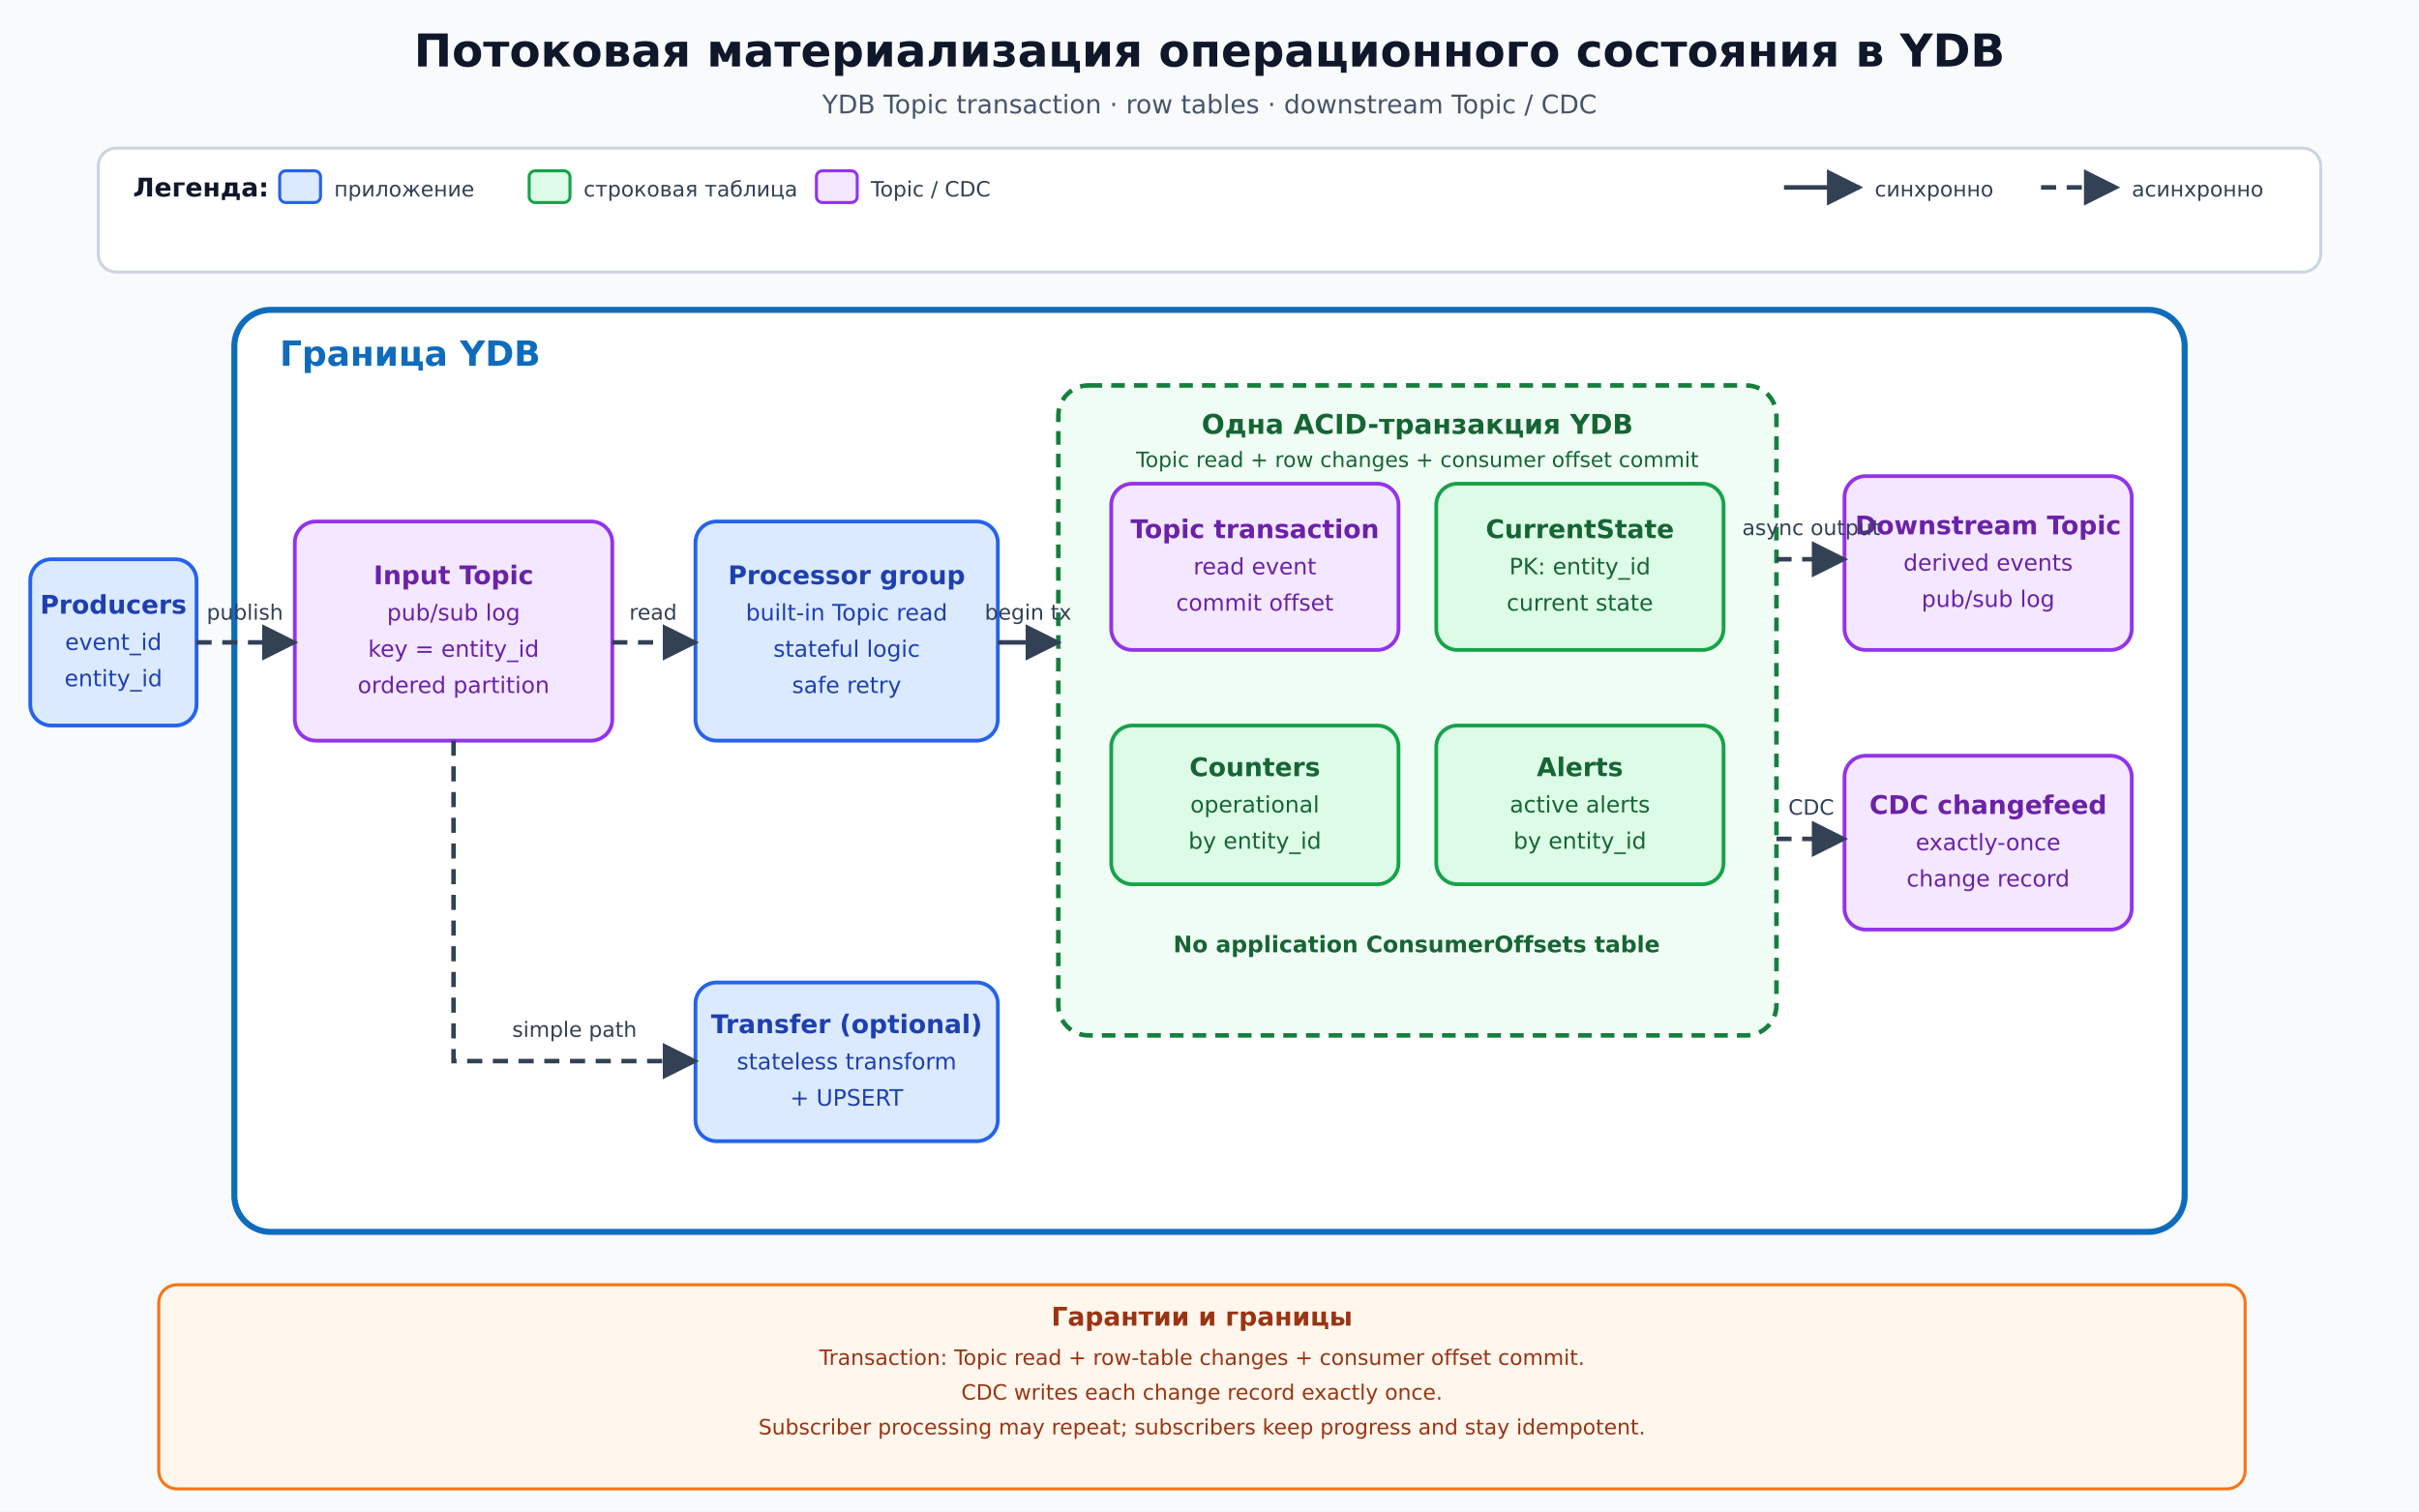
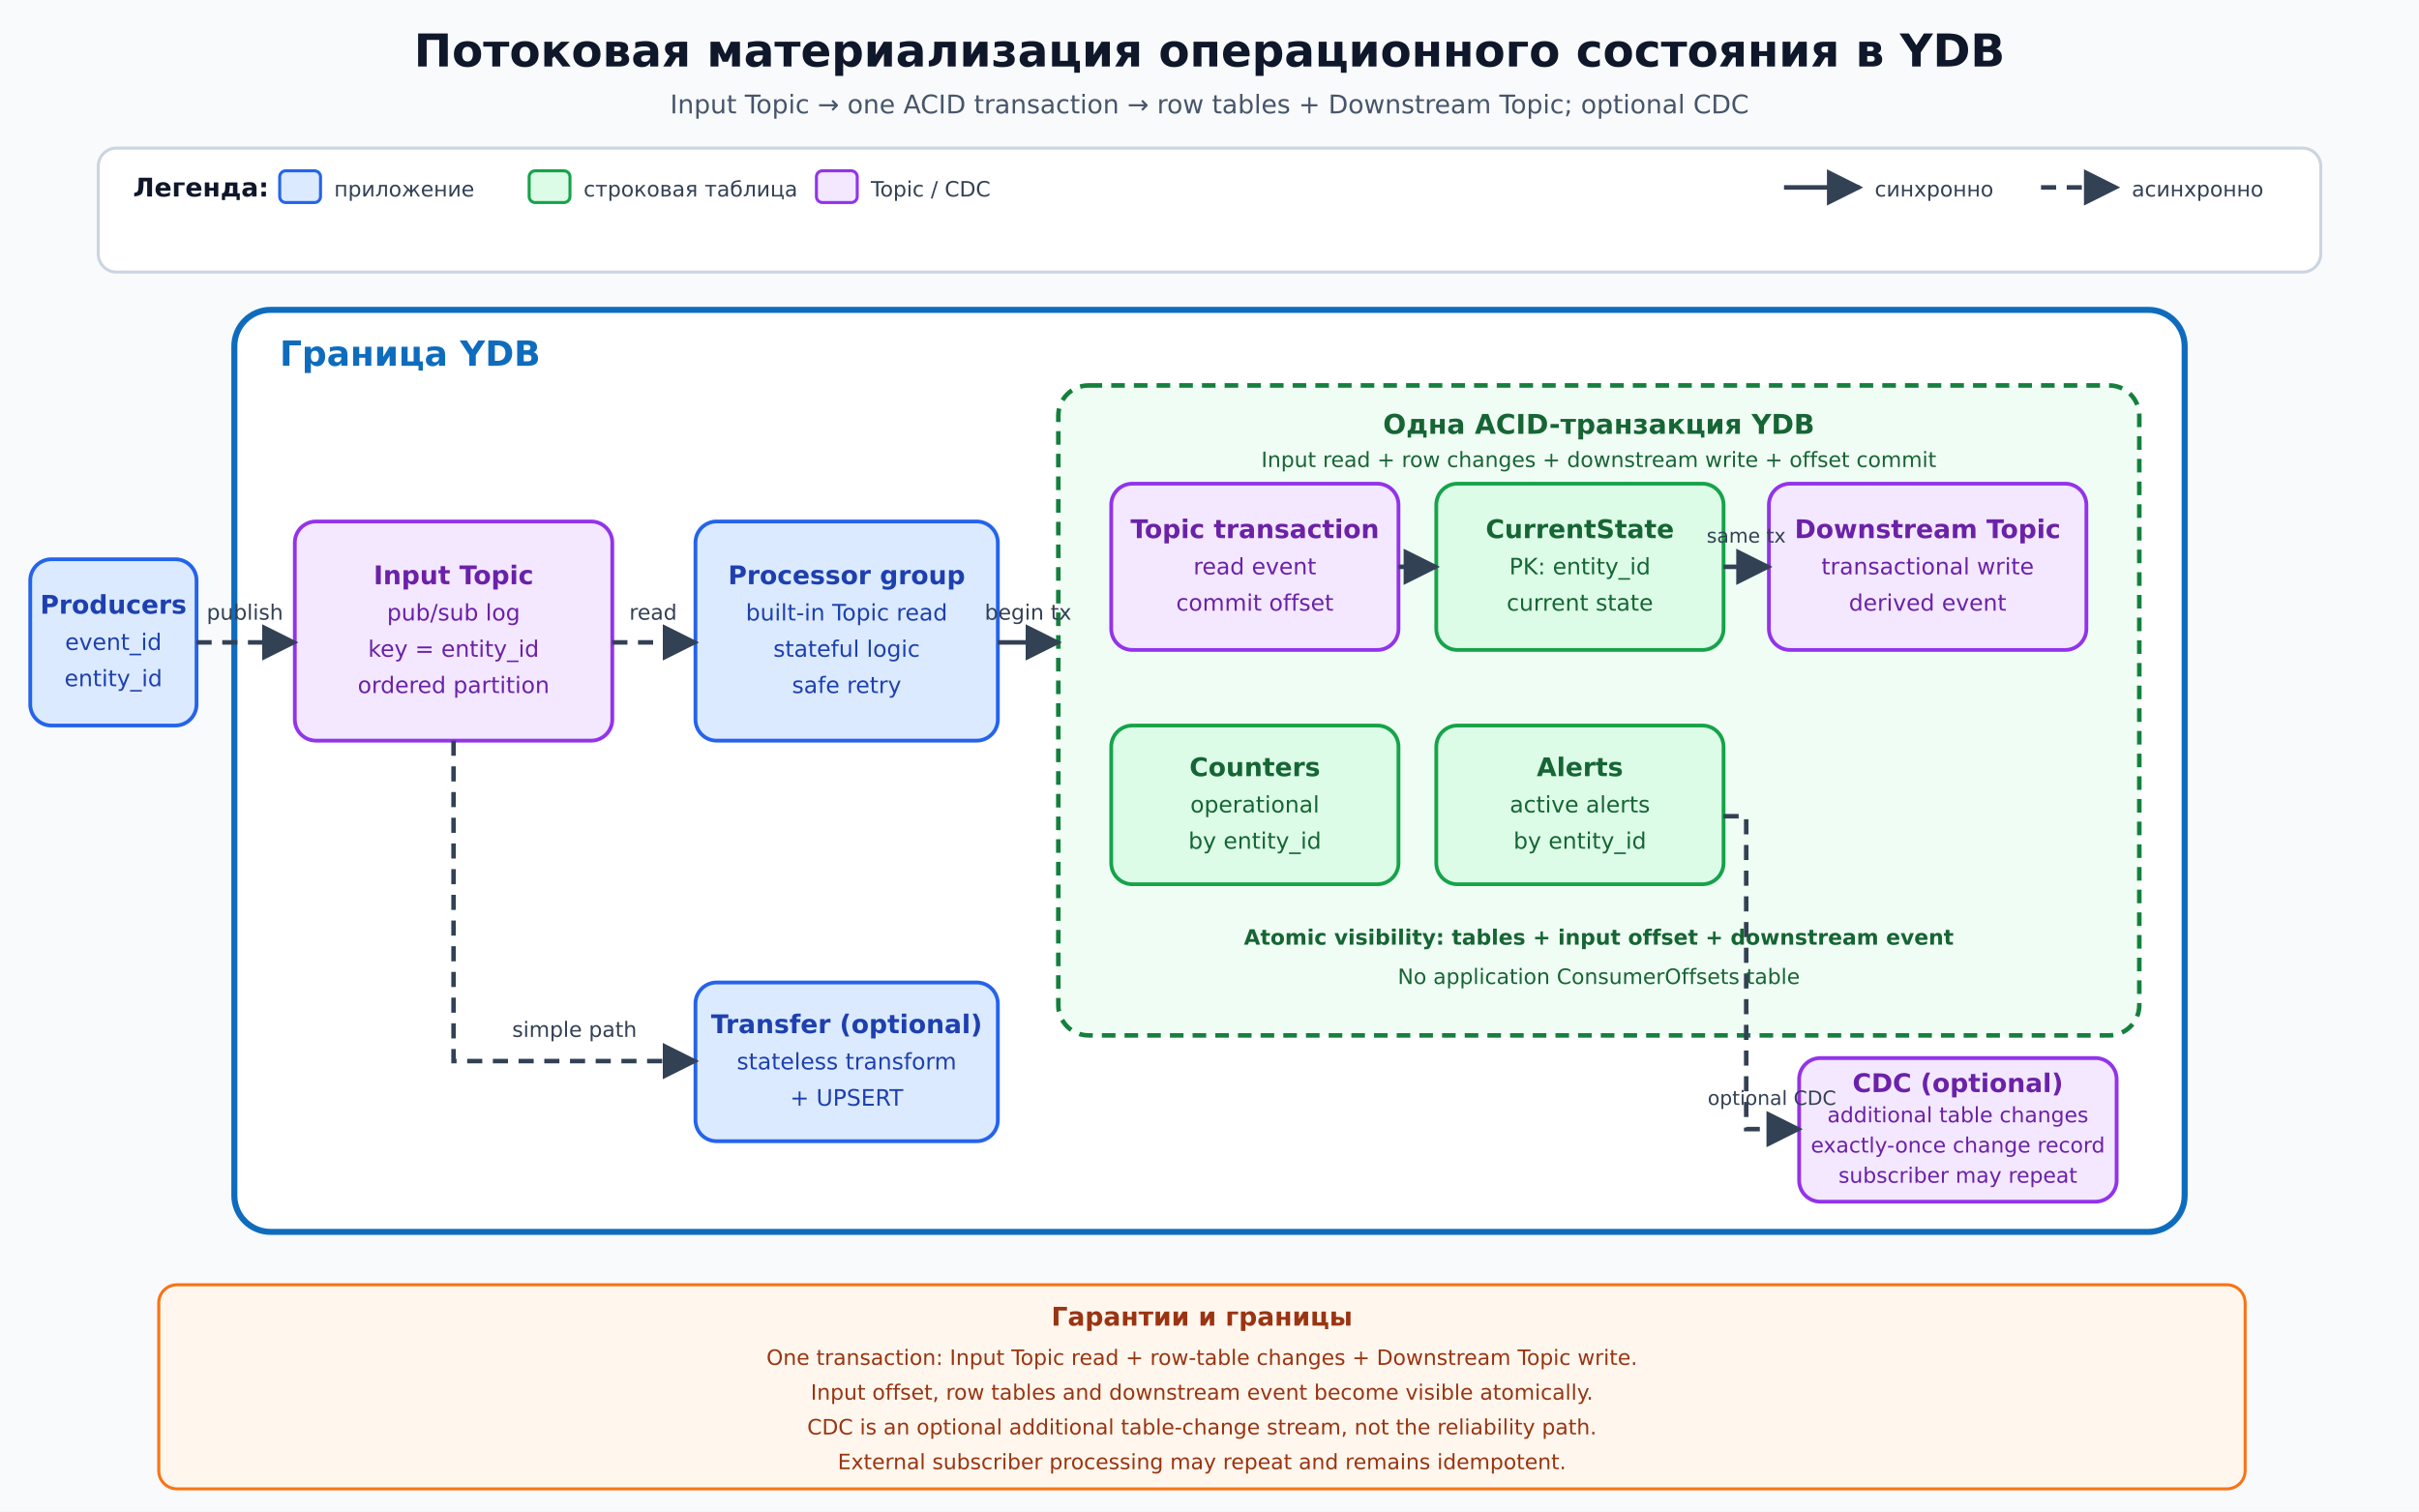
<svg xmlns="http://www.w3.org/2000/svg" version="1.1" viewBox="0 0 1600 1000" role="img" aria-labelledby="title desc">
  <defs>
    <marker id="arrow" viewBox="0 0 10 10" refX="9" refY="5" markerWidth="8" markerHeight="8" orient="auto">
      <path d="M 0 0 L 10 5 L 0 10 z" fill="#334155" />
    </marker>
  </defs>
  <rect x="0" y="0" width="1600" height="1000" fill="#f8fafc" />
  <text x="800" y="44" text-anchor="middle" font-family="DejaVu Sans, Arial, sans-serif" font-size="30" font-weight="bold" fill="#0f172a">Потоковая материализация операционного состояния в YDB</text>
-   <text x="800" y="75" text-anchor="middle" font-family="DejaVu Sans, Arial, sans-serif" font-size="17" fill="#475569">YDB Topic transaction · row tables · downstream Topic / CDC</text>
+   <text x="800" y="75" text-anchor="middle" font-family="DejaVu Sans, Arial, sans-serif" font-size="17" fill="#475569">Input Topic → one ACID transaction → row tables + Downstream Topic; optional CDC</text>
  <rect x="65" y="98" width="1470" height="82" rx="12" fill="#ffffff" stroke="#cbd5e1" stroke-width="2" />
  <text x="88" y="130" text-anchor="start" font-family="DejaVu Sans, Arial, sans-serif" font-size="17" font-weight="bold" fill="#0f172a">Легенда:</text>
  <rect x="185" y="113" width="27" height="21" rx="4" fill="#dbeafe" stroke="#2563eb" stroke-width="2" />
  <text x="221" y="130" text-anchor="start" font-family="DejaVu Sans, Arial, sans-serif" font-size="14" fill="#334155">приложение</text>
  <rect x="350" y="113" width="27" height="21" rx="4" fill="#dcfce7" stroke="#16a34a" stroke-width="2" />
  <text x="386" y="130" text-anchor="start" font-family="DejaVu Sans, Arial, sans-serif" font-size="14" fill="#334155">строковая таблица</text>
  <rect x="540" y="113" width="27" height="21" rx="4" fill="#f3e8ff" stroke="#9333ea" stroke-width="2" />
  <text x="576" y="130" text-anchor="start" font-family="DejaVu Sans, Arial, sans-serif" font-size="14" fill="#334155">Topic / CDC</text>
  <path d="M 1180 124 L 1230 124" fill="none" stroke="#334155" stroke-width="3" marker-end="url(#arrow)" />
  <text x="1240" y="130" text-anchor="start" font-family="DejaVu Sans, Arial, sans-serif" font-size="14" fill="#334155">синхронно</text>
  <path d="M 1350 124 L 1400 124" fill="none" stroke="#334155" stroke-width="3" stroke-dasharray="10 7" marker-end="url(#arrow)" />
  <text x="1410" y="130" text-anchor="start" font-family="DejaVu Sans, Arial, sans-serif" font-size="14" fill="#334155">асинхронно</text>
  <rect x="155" y="205" width="1290" height="610" rx="24" fill="#ffffff" stroke="#0f6cbd" stroke-width="4" />
  <text x="185" y="242" text-anchor="start" font-family="DejaVu Sans, Arial, sans-serif" font-size="23" font-weight="bold" fill="#0f6cbd">Граница YDB</text>
-   <rect x="700" y="255" width="475" height="430" rx="20" fill="#f0fdf4" stroke="#15803d" stroke-width="3" stroke-dasharray="9 6" />
-   <text x="937.5" y="287" text-anchor="middle" font-family="DejaVu Sans, Arial, sans-serif" font-size="18" font-weight="bold" fill="#166534">Одна ACID-транзакция YDB</text>
-   <text x="937.5" y="309" text-anchor="middle" font-family="DejaVu Sans, Arial, sans-serif" font-size="14" fill="#166534">Topic read + row changes + consumer offset commit</text>
+   <rect x="700" y="255" width="715" height="430" rx="20" fill="#f0fdf4" stroke="#15803d" stroke-width="3" stroke-dasharray="9 6" />
+   <text x="1057.5" y="287" text-anchor="middle" font-family="DejaVu Sans, Arial, sans-serif" font-size="18" font-weight="bold" fill="#166534">Одна ACID-транзакция YDB</text>
+   <text x="1057.5" y="309" text-anchor="middle" font-family="DejaVu Sans, Arial, sans-serif" font-size="14" fill="#166534">Input read + row changes + downstream write + offset commit</text>
  <rect x="20" y="370" width="110" height="110" rx="14" fill="#dbeafe" stroke="#2563eb" stroke-width="2.5" />
  <text x="75.0" y="406.0" text-anchor="middle" font-family="DejaVu Sans, Arial, sans-serif" font-size="17" font-weight="bold" fill="#1e40af">Producers</text>
  <text x="75.0" y="430.0" text-anchor="middle" font-family="DejaVu Sans, Arial, sans-serif" font-size="15" fill="#1e40af">event_id</text>
  <text x="75.0" y="454.0" text-anchor="middle" font-family="DejaVu Sans, Arial, sans-serif" font-size="15" fill="#1e40af">entity_id</text>
  <rect x="195" y="345" width="210" height="145" rx="14" fill="#f3e8ff" stroke="#9333ea" stroke-width="2.5" />
  <text x="300.0" y="386.5" text-anchor="middle" font-family="DejaVu Sans, Arial, sans-serif" font-size="17" font-weight="bold" fill="#6b21a8">Input Topic</text>
  <text x="300.0" y="410.5" text-anchor="middle" font-family="DejaVu Sans, Arial, sans-serif" font-size="15" fill="#6b21a8">pub/sub log</text>
  <text x="300.0" y="434.5" text-anchor="middle" font-family="DejaVu Sans, Arial, sans-serif" font-size="15" fill="#6b21a8">key = entity_id</text>
  <text x="300.0" y="458.5" text-anchor="middle" font-family="DejaVu Sans, Arial, sans-serif" font-size="15" fill="#6b21a8">ordered partition</text>
  <rect x="460" y="345" width="200" height="145" rx="14" fill="#dbeafe" stroke="#2563eb" stroke-width="2.5" />
  <text x="560.0" y="386.5" text-anchor="middle" font-family="DejaVu Sans, Arial, sans-serif" font-size="17" font-weight="bold" fill="#1e40af">Processor group</text>
  <text x="560.0" y="410.5" text-anchor="middle" font-family="DejaVu Sans, Arial, sans-serif" font-size="15" fill="#1e40af">built-in Topic read</text>
  <text x="560.0" y="434.5" text-anchor="middle" font-family="DejaVu Sans, Arial, sans-serif" font-size="15" fill="#1e40af">stateful logic</text>
  <text x="560.0" y="458.5" text-anchor="middle" font-family="DejaVu Sans, Arial, sans-serif" font-size="15" fill="#1e40af">safe retry</text>
  <rect x="735" y="320" width="190" height="110" rx="14" fill="#f3e8ff" stroke="#9333ea" stroke-width="2.5" />
  <text x="830.0" y="356.0" text-anchor="middle" font-family="DejaVu Sans, Arial, sans-serif" font-size="17" font-weight="bold" fill="#6b21a8">Topic transaction</text>
  <text x="830.0" y="380.0" text-anchor="middle" font-family="DejaVu Sans, Arial, sans-serif" font-size="15" fill="#6b21a8">read event</text>
  <text x="830.0" y="404.0" text-anchor="middle" font-family="DejaVu Sans, Arial, sans-serif" font-size="15" fill="#6b21a8">commit offset</text>
  <rect x="950" y="320" width="190" height="110" rx="14" fill="#dcfce7" stroke="#16a34a" stroke-width="2.5" />
  <text x="1045.0" y="356.0" text-anchor="middle" font-family="DejaVu Sans, Arial, sans-serif" font-size="17" font-weight="bold" fill="#166534">CurrentState</text>
  <text x="1045.0" y="380.0" text-anchor="middle" font-family="DejaVu Sans, Arial, sans-serif" font-size="15" fill="#166534">PK: entity_id</text>
  <text x="1045.0" y="404.0" text-anchor="middle" font-family="DejaVu Sans, Arial, sans-serif" font-size="15" fill="#166534">current state</text>
  <rect x="735" y="480" width="190" height="105" rx="14" fill="#dcfce7" stroke="#16a34a" stroke-width="2.5" />
  <text x="830.0" y="513.5" text-anchor="middle" font-family="DejaVu Sans, Arial, sans-serif" font-size="17" font-weight="bold" fill="#166534">Counters</text>
  <text x="830.0" y="537.5" text-anchor="middle" font-family="DejaVu Sans, Arial, sans-serif" font-size="15" fill="#166534">operational</text>
  <text x="830.0" y="561.5" text-anchor="middle" font-family="DejaVu Sans, Arial, sans-serif" font-size="15" fill="#166534">by entity_id</text>
  <rect x="950" y="480" width="190" height="105" rx="14" fill="#dcfce7" stroke="#16a34a" stroke-width="2.5" />
  <text x="1045.0" y="513.5" text-anchor="middle" font-family="DejaVu Sans, Arial, sans-serif" font-size="17" font-weight="bold" fill="#166534">Alerts</text>
  <text x="1045.0" y="537.5" text-anchor="middle" font-family="DejaVu Sans, Arial, sans-serif" font-size="15" fill="#166534">active alerts</text>
  <text x="1045.0" y="561.5" text-anchor="middle" font-family="DejaVu Sans, Arial, sans-serif" font-size="15" fill="#166534">by entity_id</text>
-   <text x="937" y="630" text-anchor="middle" font-family="DejaVu Sans, Arial, sans-serif" font-size="15" font-weight="bold" fill="#166534">No application ConsumerOffsets table</text>
-   <rect x="1220" y="315" width="190" height="115" rx="14" fill="#f3e8ff" stroke="#9333ea" stroke-width="2.5" />
-   <text x="1315.0" y="353.5" text-anchor="middle" font-family="DejaVu Sans, Arial, sans-serif" font-size="17" font-weight="bold" fill="#6b21a8">Downstream Topic</text>
-   <text x="1315.0" y="377.5" text-anchor="middle" font-family="DejaVu Sans, Arial, sans-serif" font-size="15" fill="#6b21a8">derived events</text>
-   <text x="1315.0" y="401.5" text-anchor="middle" font-family="DejaVu Sans, Arial, sans-serif" font-size="15" fill="#6b21a8">pub/sub log</text>
-   <rect x="1220" y="500" width="190" height="115" rx="14" fill="#f3e8ff" stroke="#9333ea" stroke-width="2.5" />
-   <text x="1315.0" y="538.5" text-anchor="middle" font-family="DejaVu Sans, Arial, sans-serif" font-size="17" font-weight="bold" fill="#6b21a8">CDC changefeed</text>
-   <text x="1315.0" y="562.5" text-anchor="middle" font-family="DejaVu Sans, Arial, sans-serif" font-size="15" fill="#6b21a8">exactly-once</text>
-   <text x="1315.0" y="586.5" text-anchor="middle" font-family="DejaVu Sans, Arial, sans-serif" font-size="15" fill="#6b21a8">change record</text>
+   <text x="1057.5" y="625" text-anchor="middle" font-family="DejaVu Sans, Arial, sans-serif" font-size="14" font-weight="bold" fill="#166534">Atomic visibility: tables + input offset + downstream event</text>
+   <text x="1057.5" y="651" text-anchor="middle" font-family="DejaVu Sans, Arial, sans-serif" font-size="14" fill="#166534">No application ConsumerOffsets table</text>
+   <rect x="1170" y="320" width="210" height="110" rx="14" fill="#f3e8ff" stroke="#9333ea" stroke-width="2.5" />
+   <text x="1275.0" y="356.0" text-anchor="middle" font-family="DejaVu Sans, Arial, sans-serif" font-size="17" font-weight="bold" fill="#6b21a8">Downstream Topic</text>
+   <text x="1275.0" y="380.0" text-anchor="middle" font-family="DejaVu Sans, Arial, sans-serif" font-size="15" fill="#6b21a8">transactional write</text>
+   <text x="1275.0" y="404.0" text-anchor="middle" font-family="DejaVu Sans, Arial, sans-serif" font-size="15" fill="#6b21a8">derived event</text>
+   <rect x="1190" y="700" width="210" height="95" rx="14" fill="#f3e8ff" stroke="#9333ea" stroke-width="2.5" />
+   <text x="1295.0" y="722.5" text-anchor="middle" font-family="DejaVu Sans, Arial, sans-serif" font-size="17" font-weight="bold" fill="#6b21a8">CDC (optional)</text>
+   <text x="1295.0" y="742.5" text-anchor="middle" font-family="DejaVu Sans, Arial, sans-serif" font-size="14" fill="#6b21a8">additional table changes</text>
+   <text x="1295.0" y="762.5" text-anchor="middle" font-family="DejaVu Sans, Arial, sans-serif" font-size="14" fill="#6b21a8">exactly-once change record</text>
+   <text x="1295.0" y="782.5" text-anchor="middle" font-family="DejaVu Sans, Arial, sans-serif" font-size="14" fill="#6b21a8">subscriber may repeat</text>
  <rect x="460" y="650" width="200" height="105" rx="14" fill="#dbeafe" stroke="#2563eb" stroke-width="2.5" />
  <text x="560.0" y="683.5" text-anchor="middle" font-family="DejaVu Sans, Arial, sans-serif" font-size="17" font-weight="bold" fill="#1e40af">Transfer (optional)</text>
  <text x="560.0" y="707.5" text-anchor="middle" font-family="DejaVu Sans, Arial, sans-serif" font-size="15" fill="#1e40af">stateless transform</text>
  <text x="560.0" y="731.5" text-anchor="middle" font-family="DejaVu Sans, Arial, sans-serif" font-size="15" fill="#1e40af">+ UPSERT</text>
+   <path d="M 925 375 L 950 375" fill="none" stroke="#334155" stroke-width="3" marker-end="url(#arrow)" />
  <path d="M 130 425 L 195 425" fill="none" stroke="#334155" stroke-width="3" stroke-dasharray="10 7" marker-end="url(#arrow)" />
  <text x="162" y="410" text-anchor="middle" font-family="DejaVu Sans, Arial, sans-serif" font-size="14" fill="#334155">publish</text>
  <path d="M 405 425 L 460 425" fill="none" stroke="#334155" stroke-width="3" stroke-dasharray="10 7" marker-end="url(#arrow)" />
  <text x="432" y="410" text-anchor="middle" font-family="DejaVu Sans, Arial, sans-serif" font-size="14" fill="#334155">read</text>
  <path d="M 660 425 L 700 425" fill="none" stroke="#334155" stroke-width="3" marker-end="url(#arrow)" />
  <text x="680" y="410" text-anchor="middle" font-family="DejaVu Sans, Arial, sans-serif" font-size="14" fill="#334155">begin tx</text>
-   <path d="M 1175 370 L 1220 370" fill="none" stroke="#334155" stroke-width="3" stroke-dasharray="10 7" marker-end="url(#arrow)" />
-   <text x="1198" y="354" text-anchor="middle" font-family="DejaVu Sans, Arial, sans-serif" font-size="14" fill="#334155">async output</text>
-   <path d="M 1175 555 L 1220 555" fill="none" stroke="#334155" stroke-width="3" stroke-dasharray="10 7" marker-end="url(#arrow)" />
-   <text x="1198" y="539" text-anchor="middle" font-family="DejaVu Sans, Arial, sans-serif" font-size="14" fill="#334155">CDC</text>
+   <path d="M 1140 375 L 1170 375" fill="none" stroke="#334155" stroke-width="3" marker-end="url(#arrow)" />
+   <text x="1155" y="359" text-anchor="middle" font-family="DejaVu Sans, Arial, sans-serif" font-size="13" fill="#334155">same tx</text>
+   <path d="M 1140 540 L 1155 540 L 1155 747 L 1190 747" fill="none" stroke="#334155" stroke-width="3" stroke-dasharray="10 7" marker-end="url(#arrow)" />
+   <text x="1172" y="731" text-anchor="middle" font-family="DejaVu Sans, Arial, sans-serif" font-size="13" fill="#334155">optional CDC</text>
  <path d="M 300 490 L 300 702 L 460 702" fill="none" stroke="#334155" stroke-width="3" stroke-dasharray="10 7" marker-end="url(#arrow)" />
  <text x="380" y="686" text-anchor="middle" font-family="DejaVu Sans, Arial, sans-serif" font-size="14" fill="#334155">simple path</text>
  <rect x="105" y="850" width="1380" height="135" rx="12" fill="#fff7ed" stroke="#f97316" stroke-width="2" />
  <text x="795" y="877" text-anchor="middle" font-family="DejaVu Sans, Arial, sans-serif" font-size="17" font-weight="bold" fill="#9a3412">Гарантии и границы</text>
-   <text x="795" y="903" text-anchor="middle" font-family="DejaVu Sans, Arial, sans-serif" font-size="14" fill="#9a3412">Transaction: Topic read + row-table changes + consumer offset commit.</text>
-   <text x="795" y="926" text-anchor="middle" font-family="DejaVu Sans, Arial, sans-serif" font-size="14" fill="#9a3412">CDC writes each change record exactly once.</text>
-   <text x="795" y="949" text-anchor="middle" font-family="DejaVu Sans, Arial, sans-serif" font-size="14" fill="#9a3412">Subscriber processing may repeat; subscribers keep progress and stay idempotent.</text>
+   <text x="795" y="903" text-anchor="middle" font-family="DejaVu Sans, Arial, sans-serif" font-size="14" fill="#9a3412">One transaction: Input Topic read + row-table changes + Downstream Topic write.</text>
+   <text x="795" y="926" text-anchor="middle" font-family="DejaVu Sans, Arial, sans-serif" font-size="14" fill="#9a3412">Input offset, row tables and downstream event become visible atomically.</text>
+   <text x="795" y="949" text-anchor="middle" font-family="DejaVu Sans, Arial, sans-serif" font-size="14" fill="#9a3412">CDC is an optional additional table-change stream, not the reliability path.</text>
+   <text x="795" y="972" text-anchor="middle" font-family="DejaVu Sans, Arial, sans-serif" font-size="14" fill="#9a3412">External subscriber processing may repeat and remains idempotent.</text>
</svg>
